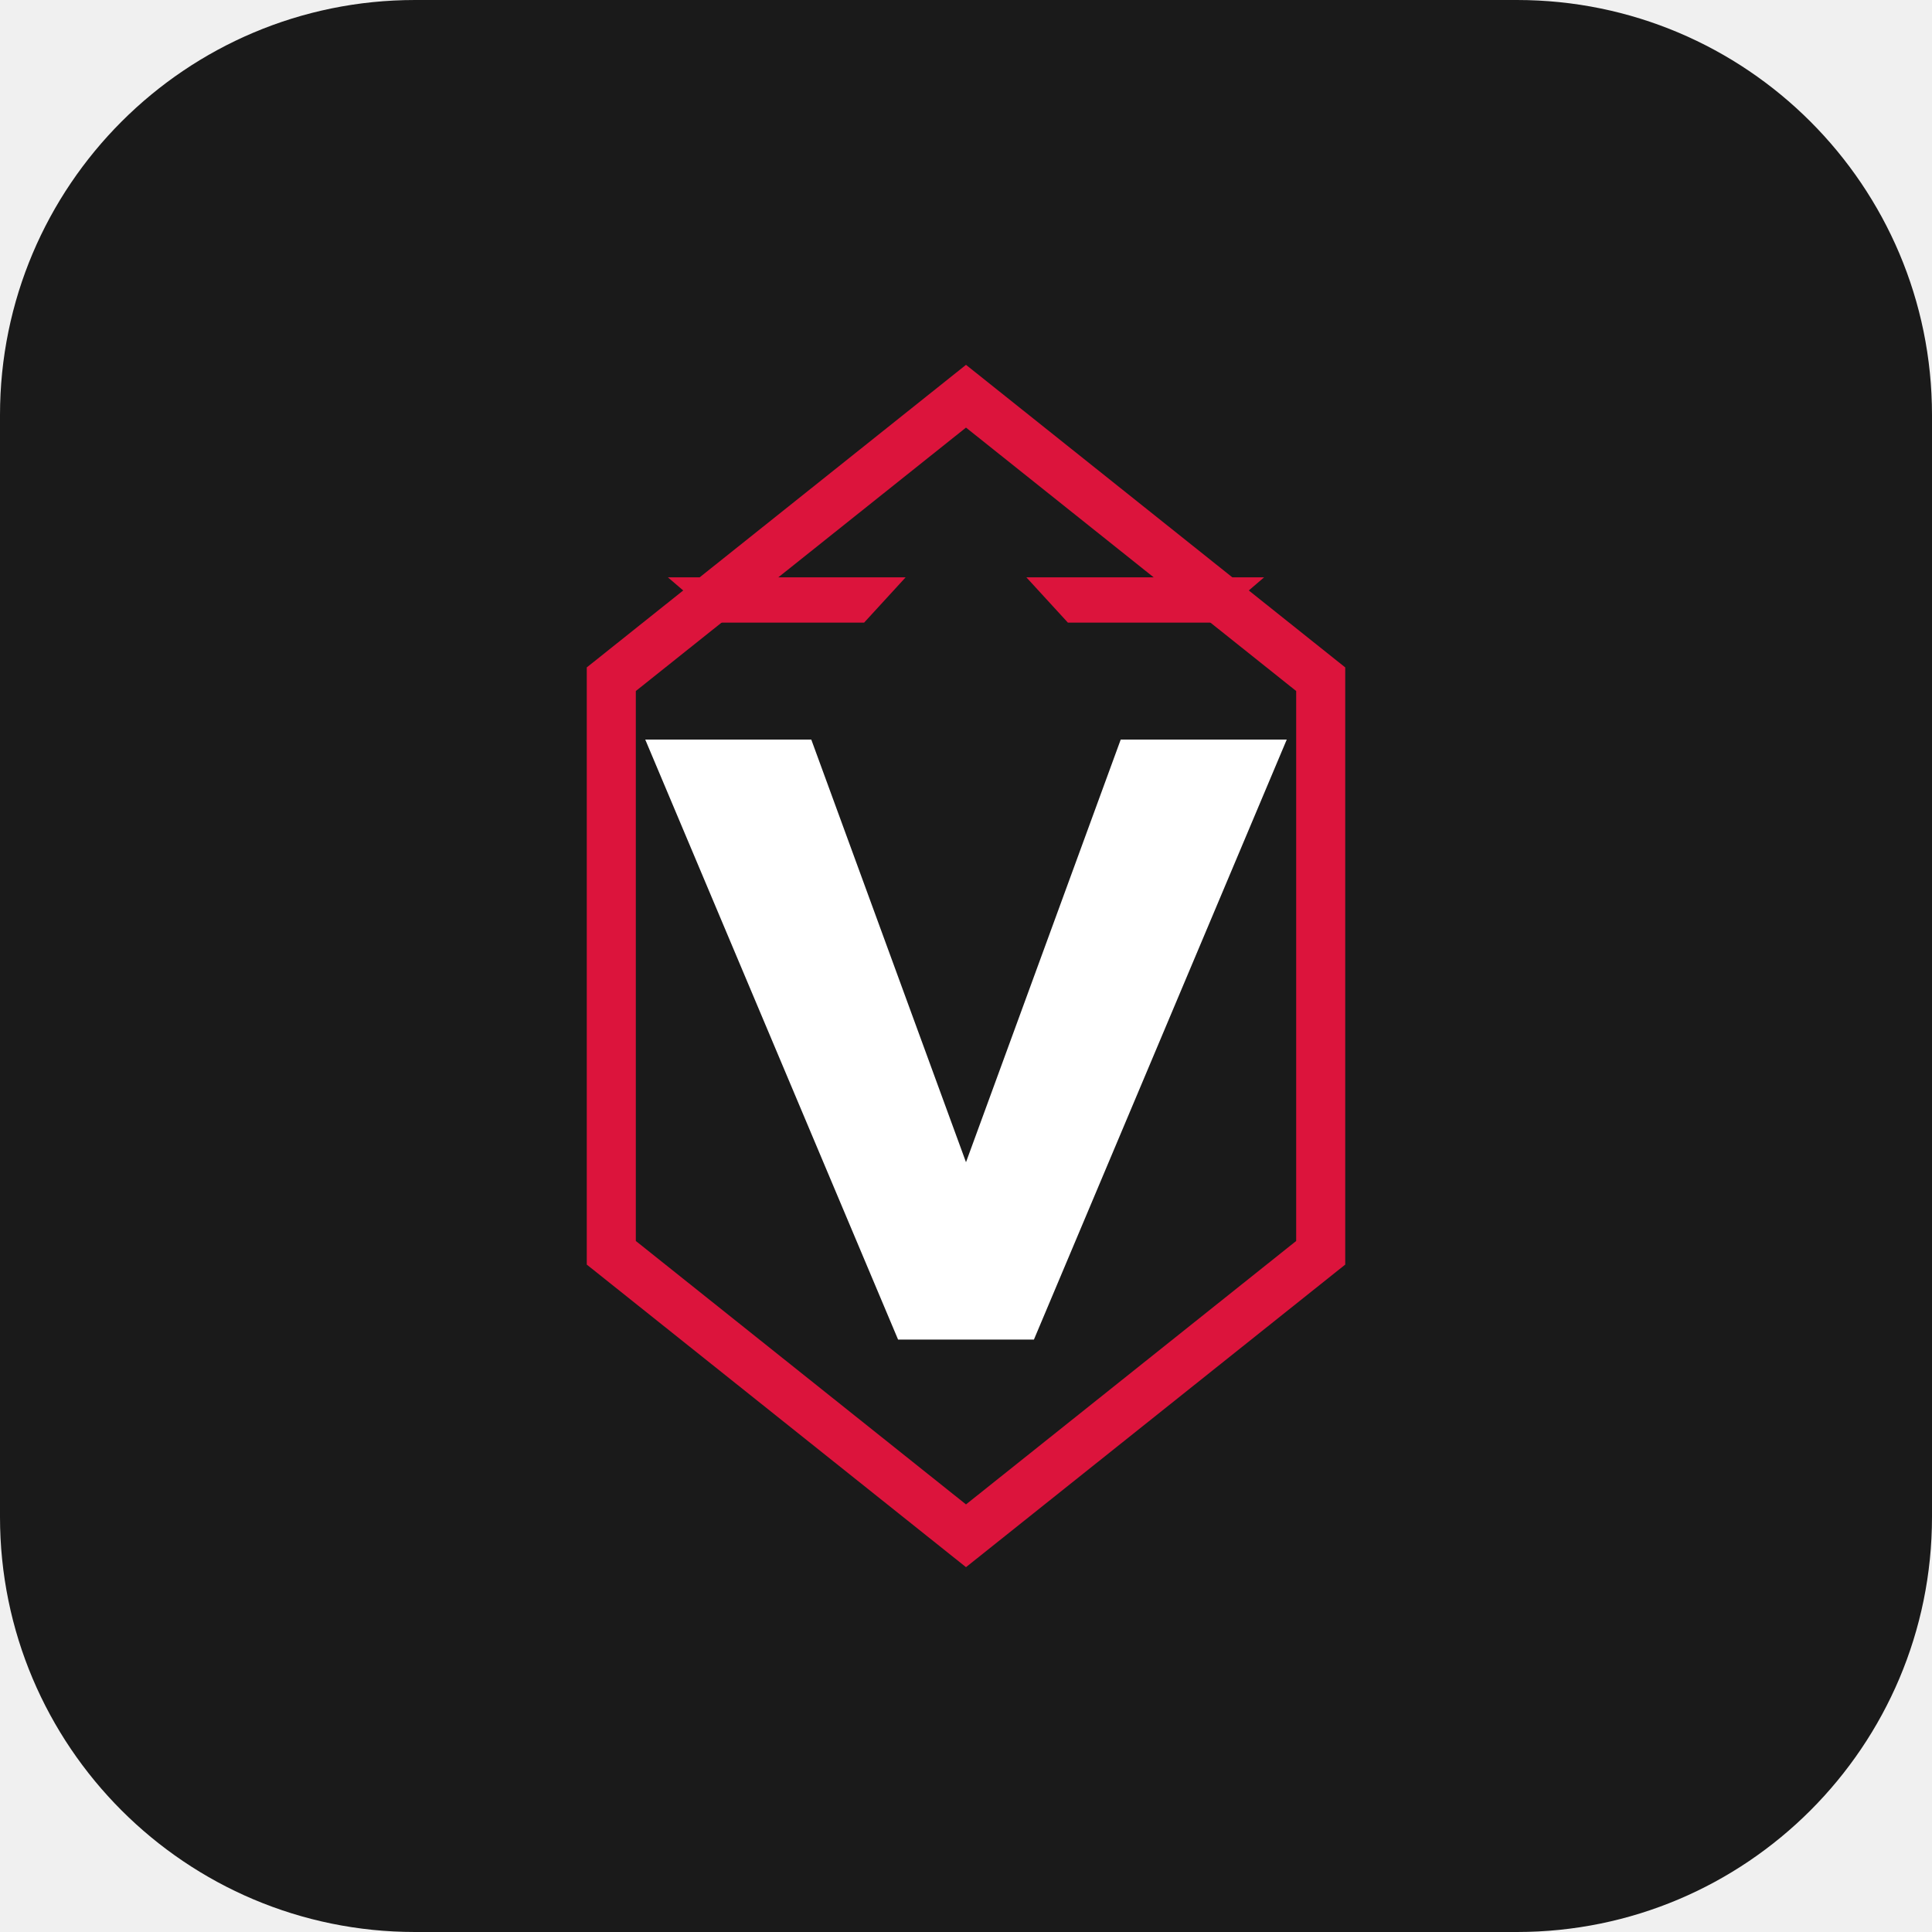
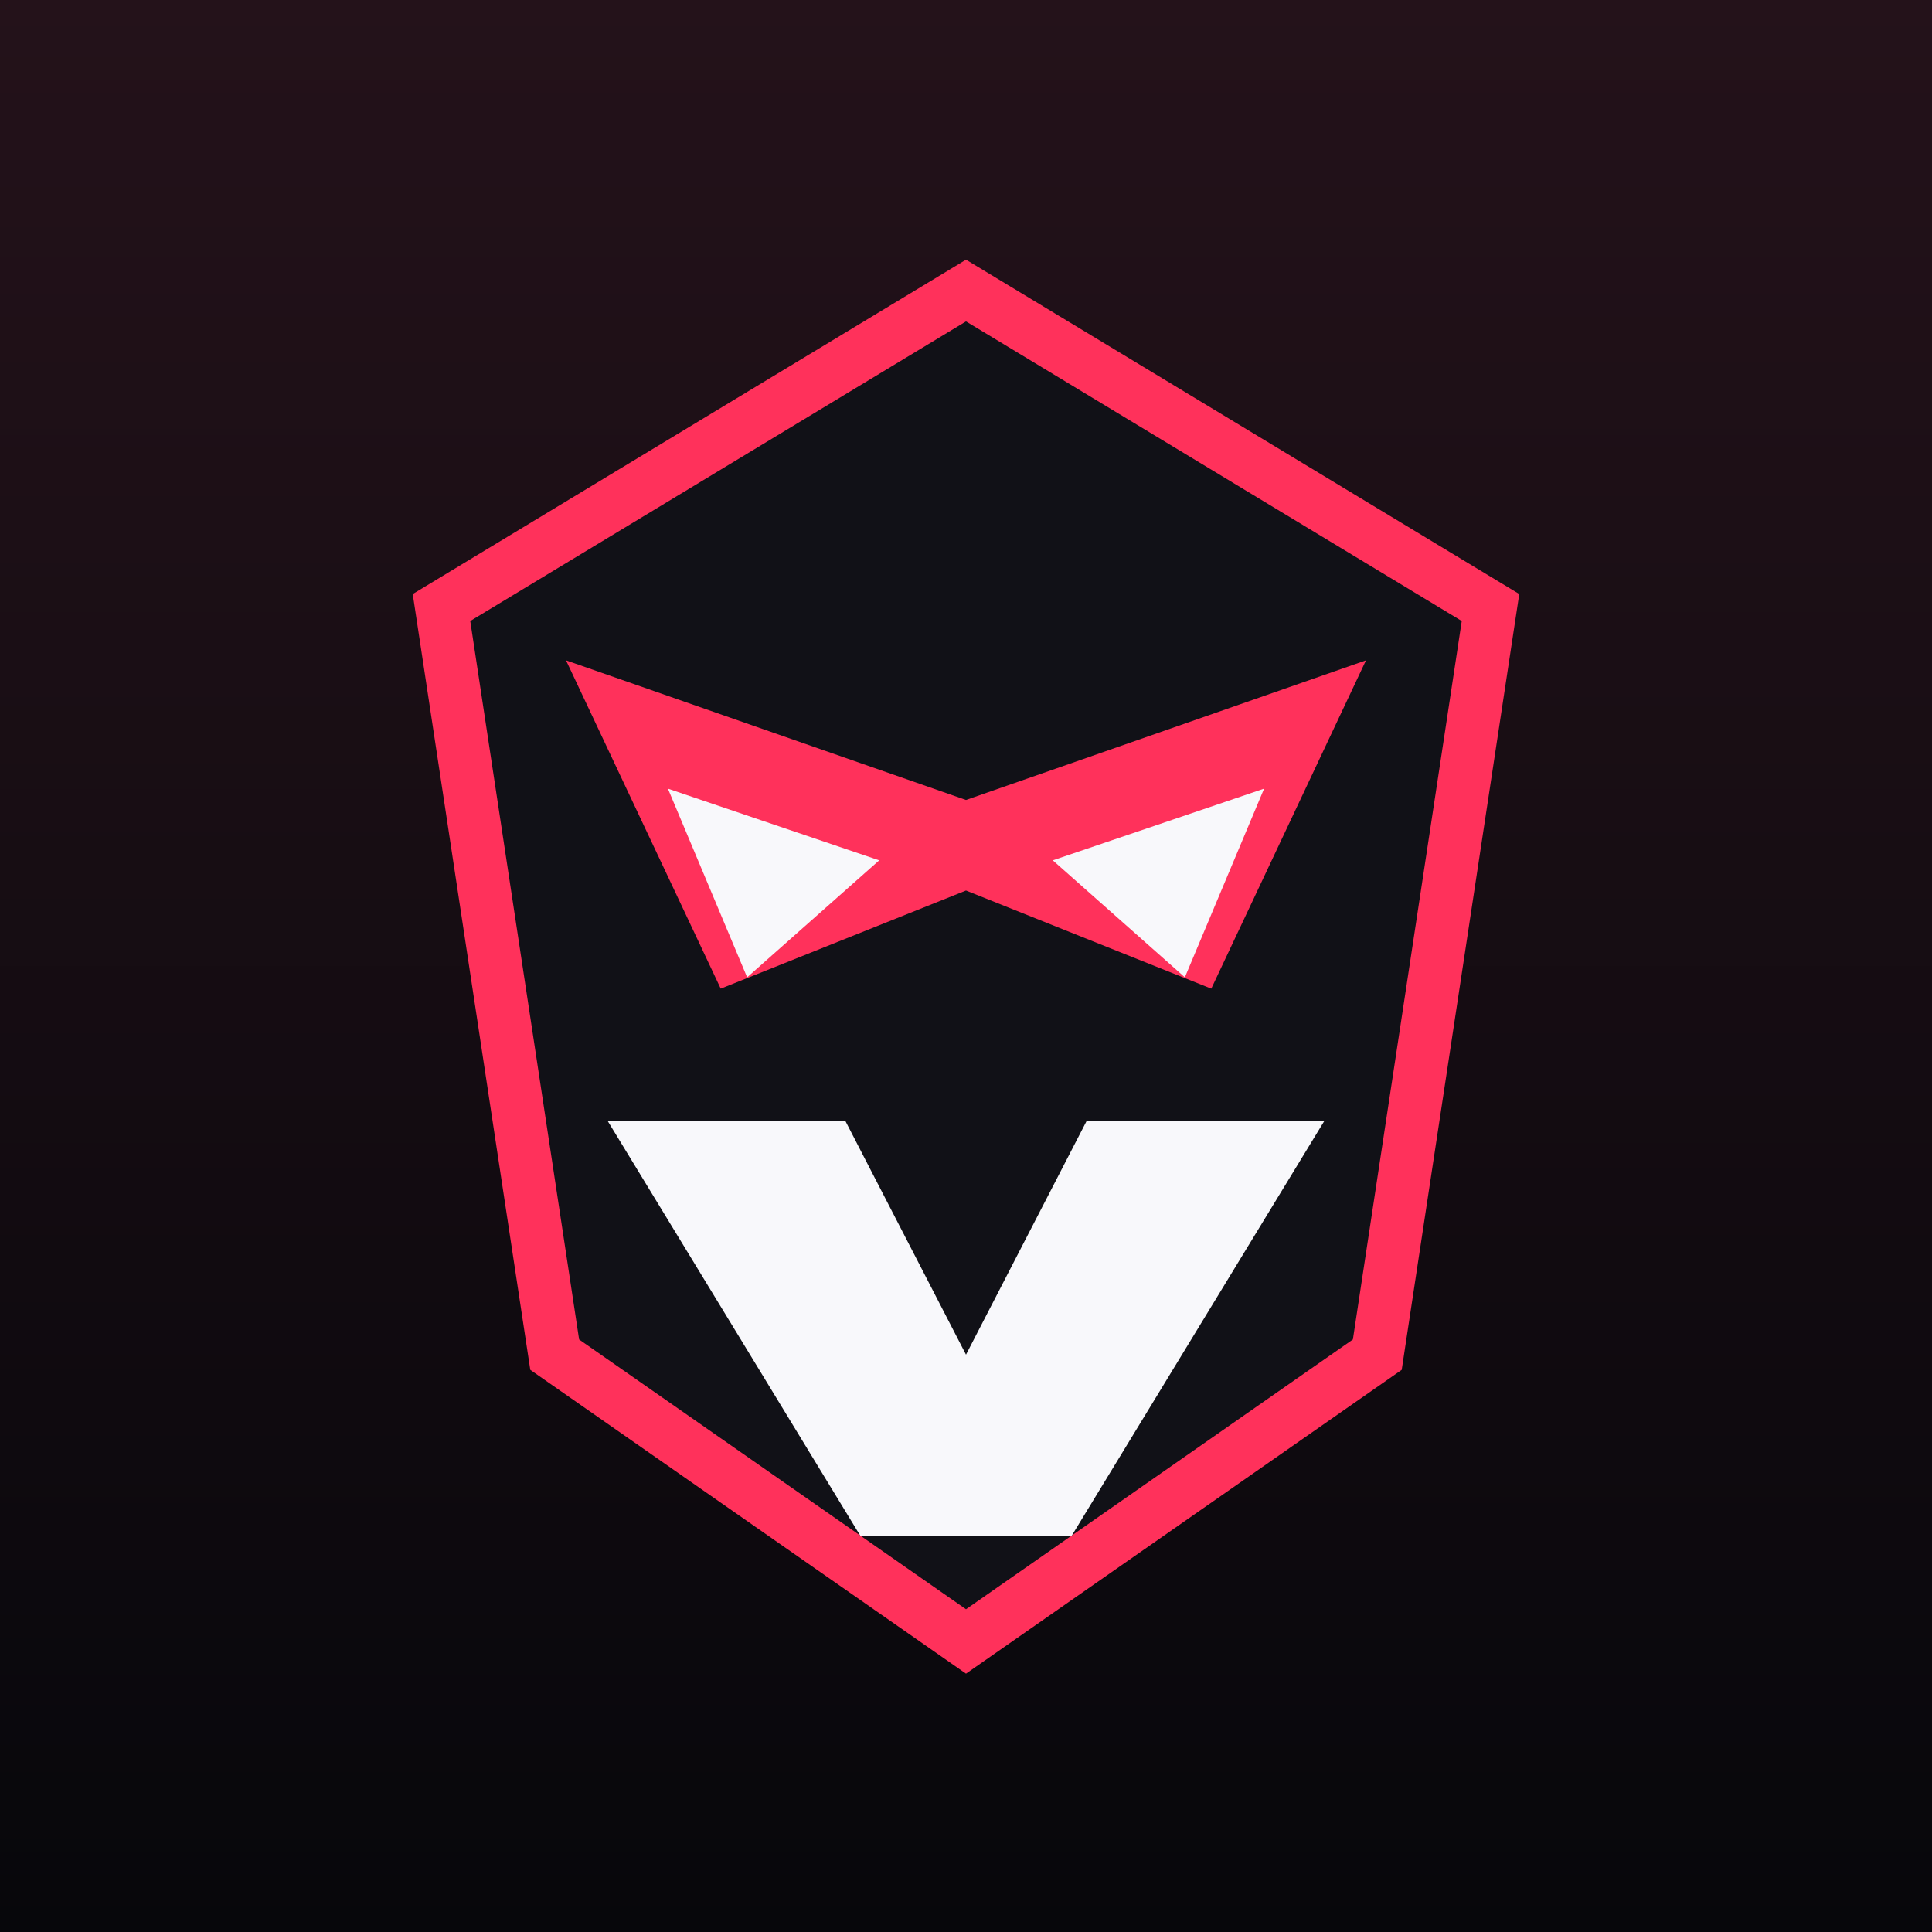
<svg xmlns="http://www.w3.org/2000/svg" width="1024" height="1024" viewBox="0 0 1024 1024">
-   <rect width="1024" height="1024" rx="220" fill="#1A1A1A" />
-   <path d="M512 210 L700 360 L700 664 L512 814 L324 664 L324 360 Z" fill="none" stroke="#DC143C" stroke-width="26" />
-   <path d="M342 392 L430 392 L512 616 L594 392 L682 392 L548 710 L476 710 Z" fill="#FFFFFF" />
-   <path d="M382 330 L458 330 L480 306 L354 306 Z M642 330 L566 330 L544 306 L670 306 Z" fill="#DC143C" />
+   <defs>
+     <linearGradient id="bg" x1="0" y1="0" x2="0" y2="1">
+       <stop stop-color="#24121A" />
+       <stop offset="1" stop-color="#07070B" />
+     </linearGradient>
+   </defs>
+   <rect width="1024" height="1024" fill="url(#bg)" />
+   <path d="M512 154 790 322 730 718 512 870 294 718 234 322z" fill="#111117" stroke="#FF315B" stroke-width="28" />
+   <path d="m300 350 212 74 212-74-82 174-130-52-130 52z" fill="#FF315B" />
+   <path d="M322 594h126l64 124 64-124h126L568 814H456z" fill="#F8F8FB" />
+   <path d="m354 418 112 38-70 62zM670 418l-112 38 70 62z" fill="#F8F8FB" />
</svg>
